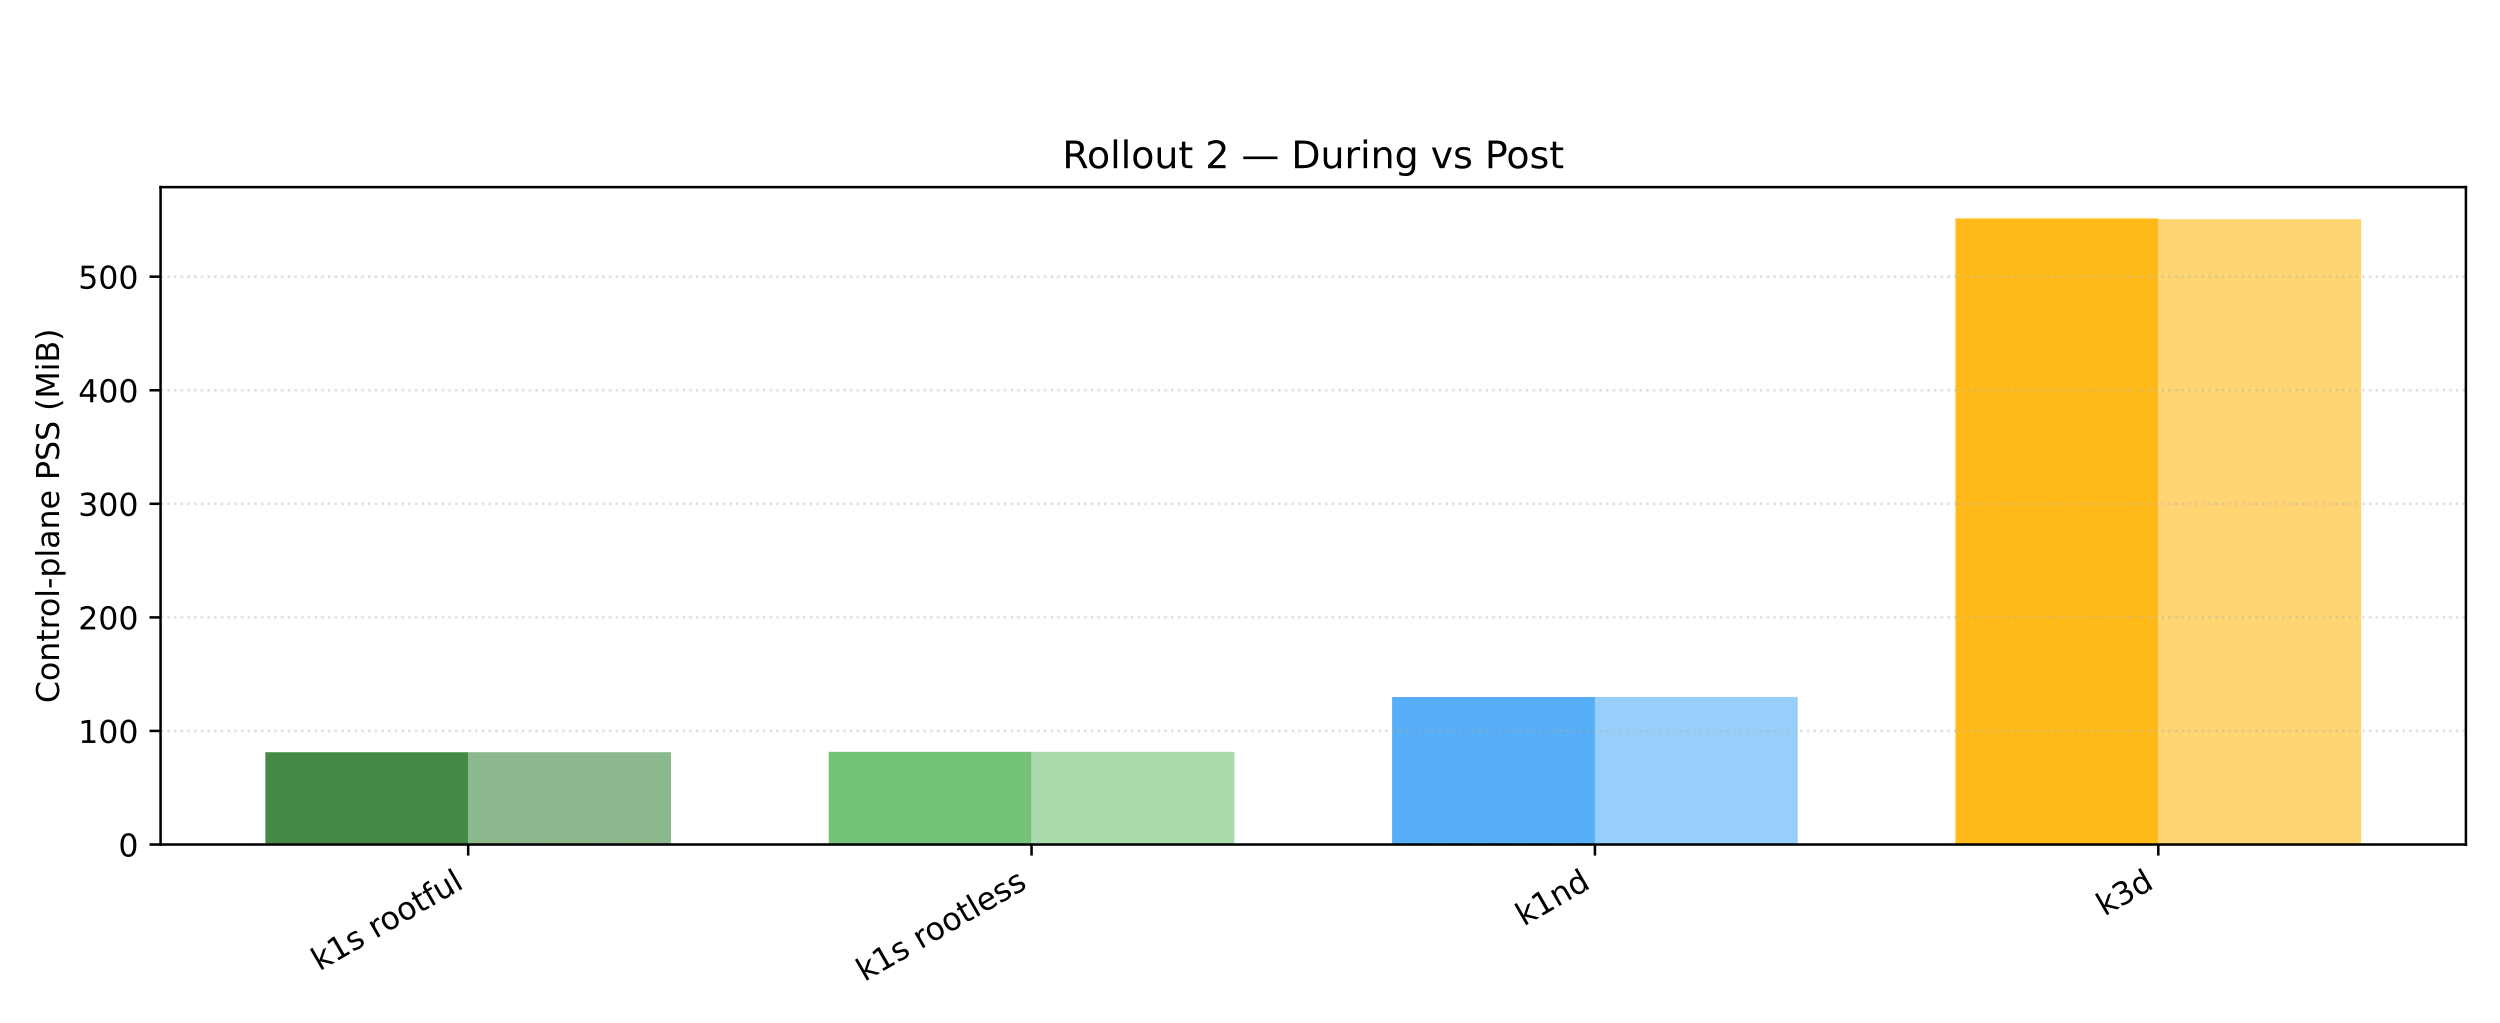
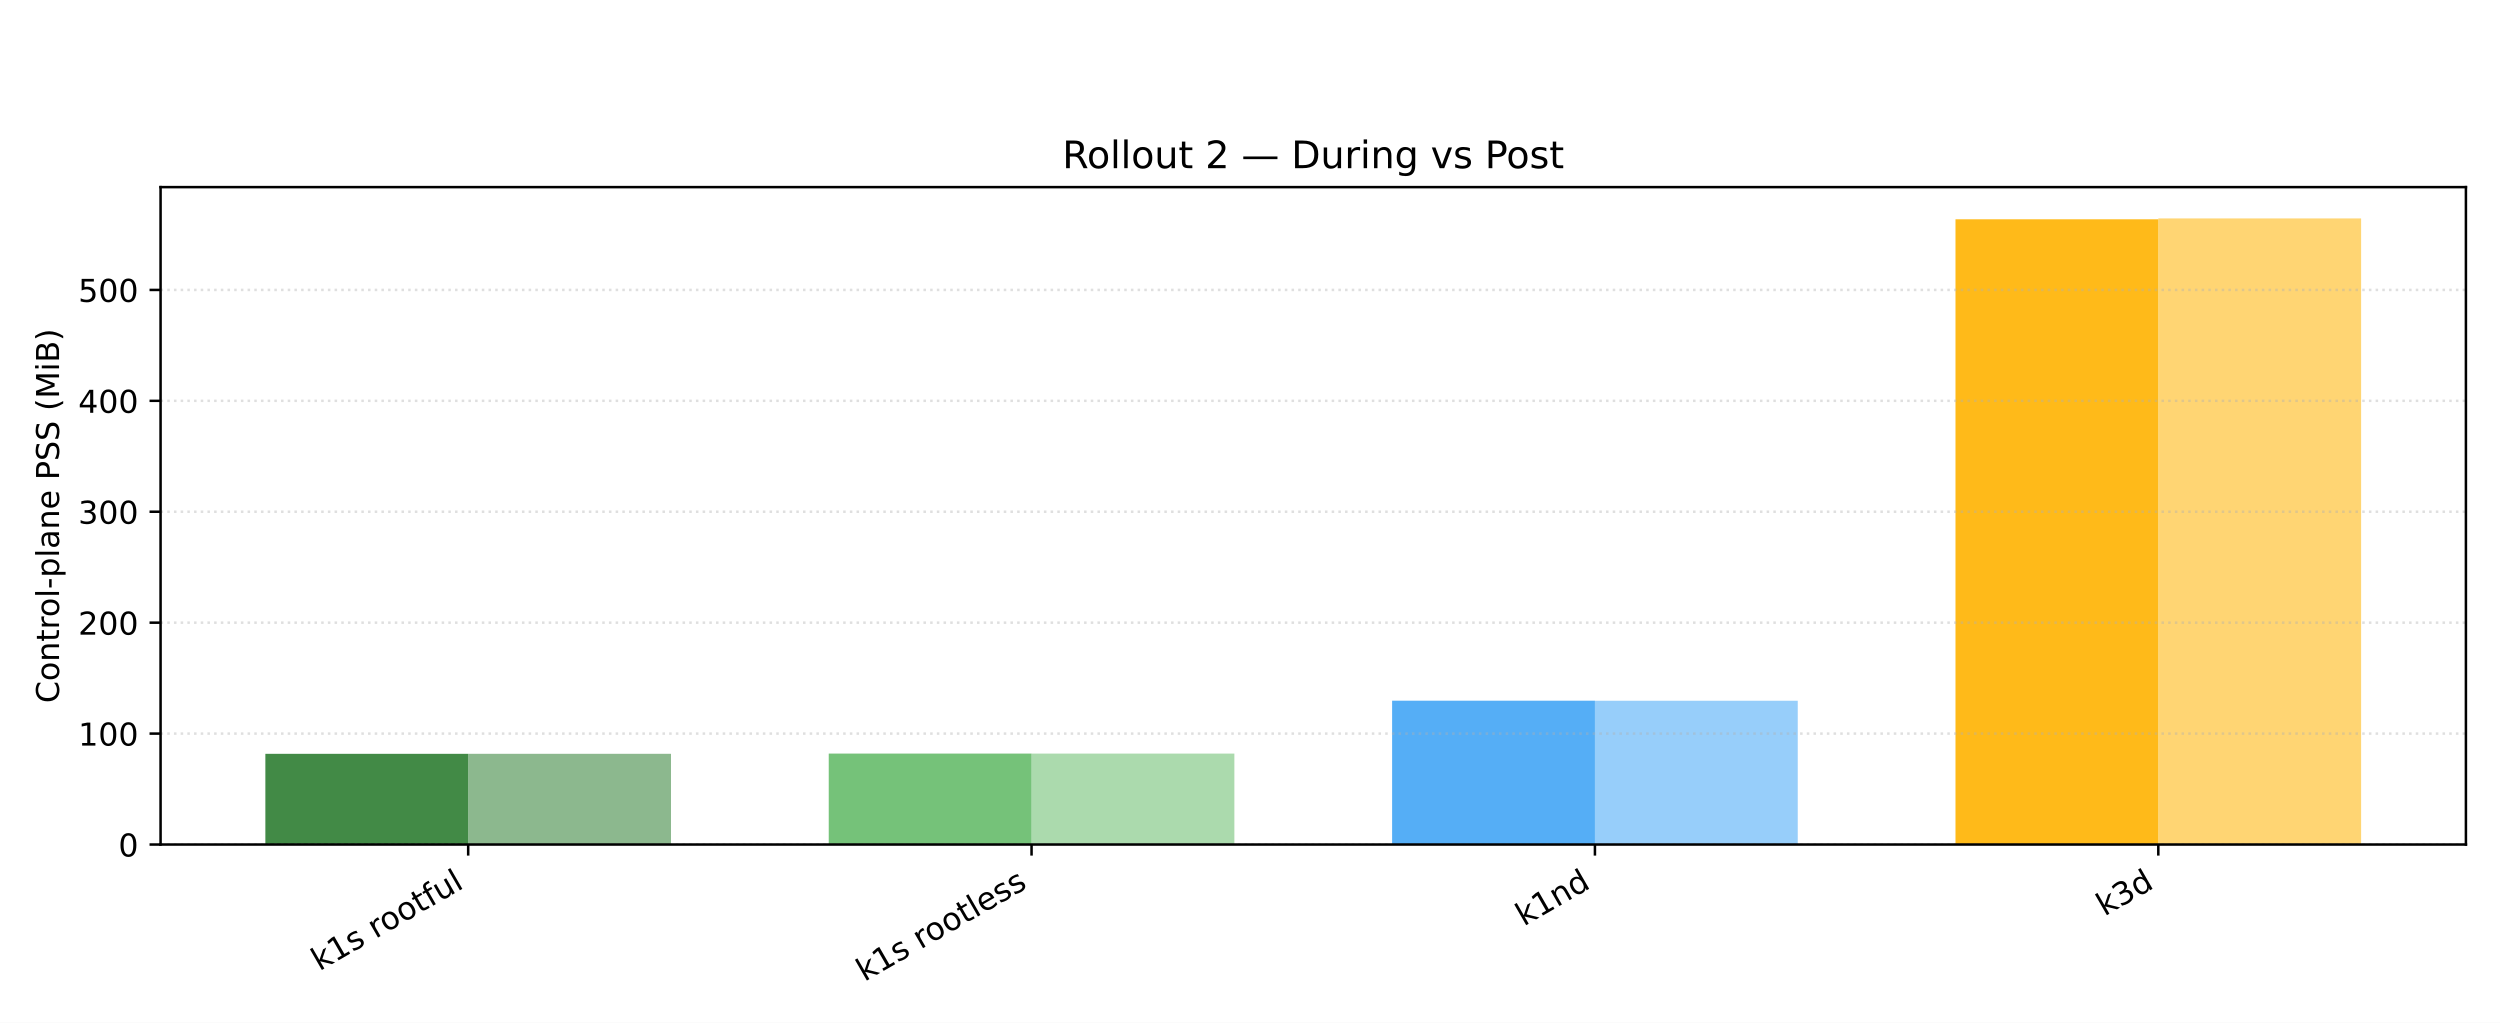
<svg xmlns="http://www.w3.org/2000/svg" xmlns:xlink="http://www.w3.org/1999/xlink" width="792pt" height="324pt" viewBox="0 0 792 324" version="1.1">
  <defs>
    <style type="text/css">*{stroke-linejoin: round; stroke-linecap: butt}</style>
  </defs>
  <g id="figure_1">
    <g id="patch_1">
      <path d="M 0 324  L 792 324  L 792 0  L 0 0  z " style="fill: #ffffff" />
    </g>
    <g id="axes_1">
      <g id="patch_2">
        <path d="M 50.87 267.545  L 781.2 267.545  L 781.2 59.28  L 50.87 59.28  z " style="fill: #ffffff" />
      </g>
      <g id="patch_3">
-         <path d="M 84.067 267.545  L 148.319 267.545  L 148.319 238.304  L 84.067 238.304  z " clip-path="url(#p8036bb205f)" style="fill: #2e7d32; opacity: 0.9" />
+         <path d="M 84.067 267.545  L 148.319 267.545  L 148.319 238.81  L 84.067 238.81  z " clip-path="url(#p006eb0cc23)" style="fill: #2e7d32; opacity: 0.9" />
      </g>
      <g id="patch_4">
-         <path d="M 262.544 267.545  L 326.796 267.545  L 326.796 238.176  L 262.544 238.176  z " clip-path="url(#p8036bb205f)" style="fill: #66bb6a; opacity: 0.9" />
+         <path d="M 262.544 267.545  L 326.796 267.545  L 326.796 238.735  L 262.544 238.735  z " clip-path="url(#p006eb0cc23)" style="fill: #66bb6a; opacity: 0.9" />
      </g>
      <g id="patch_5">
-         <path d="M 441.022 267.545  L 505.274 267.545  L 505.274 220.809  L 441.022 220.809  z " clip-path="url(#p8036bb205f)" style="fill: #42a5f5; opacity: 0.9" />
+         <path d="M 441.022 267.545  L 505.274 267.545  L 505.274 221.978  L 441.022 221.978  z " clip-path="url(#p006eb0cc23)" style="fill: #42a5f5; opacity: 0.9" />
      </g>
      <g id="patch_6">
-         <path d="M 619.499 267.545  L 683.751 267.545  L 683.751 69.197  L 619.499 69.197  z " clip-path="url(#p8036bb205f)" style="fill: #ffb300; opacity: 0.9" />
+         <path d="M 619.499 267.545  L 683.751 267.545  L 683.751 69.471  L 619.499 69.471  z " clip-path="url(#p006eb0cc23)" style="fill: #ffb300; opacity: 0.9" />
      </g>
      <g id="patch_7">
-         <path d="M 148.319 267.545  L 212.571 267.545  L 212.571 238.301  L 148.319 238.301  z " clip-path="url(#p8036bb205f)" style="fill: #2e7d32; opacity: 0.55" />
+         <path d="M 148.319 267.545  L 212.571 267.545  L 212.571 238.807  L 148.319 238.807  z " clip-path="url(#p006eb0cc23)" style="fill: #2e7d32; opacity: 0.55" />
      </g>
      <g id="patch_8">
-         <path d="M 326.796 267.545  L 391.048 267.545  L 391.048 238.174  L 326.796 238.174  z " clip-path="url(#p8036bb205f)" style="fill: #66bb6a; opacity: 0.55" />
+         <path d="M 326.796 267.545  L 391.048 267.545  L 391.048 238.736  L 326.796 238.736  z " clip-path="url(#p006eb0cc23)" style="fill: #66bb6a; opacity: 0.55" />
      </g>
      <g id="patch_9">
-         <path d="M 505.274 267.545  L 569.526 267.545  L 569.526 220.79  L 505.274 220.79  z " clip-path="url(#p8036bb205f)" style="fill: #42a5f5; opacity: 0.55" />
+         <path d="M 505.274 267.545  L 569.526 267.545  L 569.526 221.998  L 505.274 221.998  z " clip-path="url(#p006eb0cc23)" style="fill: #42a5f5; opacity: 0.55" />
      </g>
      <g id="patch_10">
-         <path d="M 683.751 267.545  L 748.003 267.545  L 748.003 69.411  L 683.751 69.411  z " clip-path="url(#p8036bb205f)" style="fill: #ffb300; opacity: 0.55" />
+         <path d="M 683.751 267.545  L 748.003 267.545  L 748.003 69.197  L 683.751 69.197  z " clip-path="url(#p006eb0cc23)" style="fill: #ffb300; opacity: 0.55" />
      </g>
      <g id="matplotlib.axis_1">
        <g id="xtick_1">
          <g id="line2d_1">
            <defs>
-               <path id="mb52328242f" d="M 0 0  L 0 3.5  " style="stroke: #000000; stroke-width: 0.8" />
+               <path id="mba8b916e8d" d="M 0 0  L 0 3.5  " style="stroke: #000000; stroke-width: 0.8" />
            </defs>
            <g>
-               <use xlink:href="#mb52328242f" x="148.319" y="267.545" style="stroke: #000000; stroke-width: 0.8" />
+               <use xlink:href="#mba8b916e8d" x="148.319" y="267.545" style="stroke: #000000; stroke-width: 0.8" />
            </g>
          </g>
          <g id="text_1">
            <g transform="translate(101.1887 307.7361) rotate(-30) scale(0.1 -0.1)">
              <defs>
                <path id="DejaVuSans-6b" d="M 581 4863  L 1159 4863  L 1159 1991  L 2875 3500  L 3609 3500  L 1753 1863  L 3688 0  L 2938 0  L 1159 1709  L 1159 0  L 581 0  L 581 4863  z " transform="scale(0.015625)" />
                <path id="DejaVuSans-31" d="M 794 531  L 1825 531  L 1825 4091  L 703 3866  L 703 4441  L 1819 4666  L 2450 4666  L 2450 531  L 3481 531  L 3481 0  L 794 0  L 794 531  z " transform="scale(0.015625)" />
                <path id="DejaVuSans-73" d="M 2834 3397  L 2834 2853  Q 2591 2978 2328 3040  Q 2066 3103 1784 3103  Q 1356 3103 1142 2972  Q 928 2841 928 2578  Q 928 2378 1081 2264  Q 1234 2150 1697 2047  L 1894 2003  Q 2506 1872 2764 1633  Q 3022 1394 3022 966  Q 3022 478 2636 193  Q 2250 -91 1575 -91  Q 1294 -91 989 -36  Q 684 19 347 128  L 347 722  Q 666 556 975 473  Q 1284 391 1588 391  Q 1994 391 2212 530  Q 2431 669 2431 922  Q 2431 1156 2273 1281  Q 2116 1406 1581 1522  L 1381 1569  Q 847 1681 609 1914  Q 372 2147 372 2553  Q 372 3047 722 3315  Q 1072 3584 1716 3584  Q 2034 3584 2315 3537  Q 2597 3491 2834 3397  z " transform="scale(0.015625)" />
                <path id="DejaVuSans-20" transform="scale(0.015625)" />
                <path id="DejaVuSans-72" d="M 2631 2963  Q 2534 3019 2420 3045  Q 2306 3072 2169 3072  Q 1681 3072 1420 2755  Q 1159 2438 1159 1844  L 1159 0  L 581 0  L 581 3500  L 1159 3500  L 1159 2956  Q 1341 3275 1631 3429  Q 1922 3584 2338 3584  Q 2397 3584 2469 3576  Q 2541 3569 2628 3553  L 2631 2963  z " transform="scale(0.015625)" />
                <path id="DejaVuSans-6f" d="M 1959 3097  Q 1497 3097 1228 2736  Q 959 2375 959 1747  Q 959 1119 1226 758  Q 1494 397 1959 397  Q 2419 397 2687 759  Q 2956 1122 2956 1747  Q 2956 2369 2687 2733  Q 2419 3097 1959 3097  z M 1959 3584  Q 2709 3584 3137 3096  Q 3566 2609 3566 1747  Q 3566 888 3137 398  Q 2709 -91 1959 -91  Q 1206 -91 779 398  Q 353 888 353 1747  Q 353 2609 779 3096  Q 1206 3584 1959 3584  z " transform="scale(0.015625)" />
                <path id="DejaVuSans-74" d="M 1172 4494  L 1172 3500  L 2356 3500  L 2356 3053  L 1172 3053  L 1172 1153  Q 1172 725 1289 603  Q 1406 481 1766 481  L 2356 481  L 2356 0  L 1766 0  Q 1100 0 847 248  Q 594 497 594 1153  L 594 3053  L 172 3053  L 172 3500  L 594 3500  L 594 4494  L 1172 4494  z " transform="scale(0.015625)" />
                <path id="DejaVuSans-66" d="M 2375 4863  L 2375 4384  L 1825 4384  Q 1516 4384 1395 4259  Q 1275 4134 1275 3809  L 1275 3500  L 2222 3500  L 2222 3053  L 1275 3053  L 1275 0  L 697 0  L 697 3053  L 147 3053  L 147 3500  L 697 3500  L 697 3744  Q 697 4328 969 4595  Q 1241 4863 1831 4863  L 2375 4863  z " transform="scale(0.015625)" />
                <path id="DejaVuSans-75" d="M 544 1381  L 544 3500  L 1119 3500  L 1119 1403  Q 1119 906 1312 657  Q 1506 409 1894 409  Q 2359 409 2629 706  Q 2900 1003 2900 1516  L 2900 3500  L 3475 3500  L 3475 0  L 2900 0  L 2900 538  Q 2691 219 2414 64  Q 2138 -91 1772 -91  Q 1169 -91 856 284  Q 544 659 544 1381  z M 1991 3584  L 1991 3584  z " transform="scale(0.015625)" />
                <path id="DejaVuSans-6c" d="M 603 4863  L 1178 4863  L 1178 0  L 603 0  L 603 4863  z " transform="scale(0.015625)" />
              </defs>
              <use xlink:href="#DejaVuSans-6b" />
              <use xlink:href="#DejaVuSans-31" transform="translate(57.91016 0)" />
              <use xlink:href="#DejaVuSans-73" transform="translate(121.5332 0)" />
              <use xlink:href="#DejaVuSans-20" transform="translate(173.6328 0)" />
              <use xlink:href="#DejaVuSans-72" transform="translate(205.4199 0)" />
              <use xlink:href="#DejaVuSans-6f" transform="translate(244.2832 0)" />
              <use xlink:href="#DejaVuSans-6f" transform="translate(305.4648 0)" />
              <use xlink:href="#DejaVuSans-74" transform="translate(366.6465 0)" />
              <use xlink:href="#DejaVuSans-66" transform="translate(405.8555 0)" />
              <use xlink:href="#DejaVuSans-75" transform="translate(441.0605 0)" />
              <use xlink:href="#DejaVuSans-6c" transform="translate(504.4395 0)" />
            </g>
          </g>
        </g>
        <g id="xtick_2">
          <g id="line2d_2">
            <g>
-               <use xlink:href="#mb52328242f" x="326.796" y="267.545" style="stroke: #000000; stroke-width: 0.8" />
+               <use xlink:href="#mba8b916e8d" x="326.796" y="267.545" style="stroke: #000000; stroke-width: 0.8" />
            </g>
          </g>
          <g id="text_2">
            <g transform="translate(273.8517 311.0931) rotate(-30) scale(0.1 -0.1)">
              <defs>
                <path id="DejaVuSans-65" d="M 3597 1894  L 3597 1613  L 953 1613  Q 991 1019 1311 708  Q 1631 397 2203 397  Q 2534 397 2845 478  Q 3156 559 3463 722  L 3463 178  Q 3153 47 2828 -22  Q 2503 -91 2169 -91  Q 1331 -91 842 396  Q 353 884 353 1716  Q 353 2575 817 3079  Q 1281 3584 2069 3584  Q 2775 3584 3186 3129  Q 3597 2675 3597 1894  z M 3022 2063  Q 3016 2534 2758 2815  Q 2500 3097 2075 3097  Q 1594 3097 1305 2825  Q 1016 2553 972 2059  L 3022 2063  z " transform="scale(0.015625)" />
              </defs>
              <use xlink:href="#DejaVuSans-6b" />
              <use xlink:href="#DejaVuSans-31" transform="translate(57.91016 0)" />
              <use xlink:href="#DejaVuSans-73" transform="translate(121.5332 0)" />
              <use xlink:href="#DejaVuSans-20" transform="translate(173.6328 0)" />
              <use xlink:href="#DejaVuSans-72" transform="translate(205.4199 0)" />
              <use xlink:href="#DejaVuSans-6f" transform="translate(244.2832 0)" />
              <use xlink:href="#DejaVuSans-6f" transform="translate(305.4648 0)" />
              <use xlink:href="#DejaVuSans-74" transform="translate(366.6465 0)" />
              <use xlink:href="#DejaVuSans-6c" transform="translate(405.8555 0)" />
              <use xlink:href="#DejaVuSans-65" transform="translate(433.6387 0)" />
              <use xlink:href="#DejaVuSans-73" transform="translate(495.1621 0)" />
              <use xlink:href="#DejaVuSans-73" transform="translate(547.2617 0)" />
            </g>
          </g>
        </g>
        <g id="xtick_3">
          <g id="line2d_3">
            <g>
-               <use xlink:href="#mb52328242f" x="505.274" y="267.545" style="stroke: #000000; stroke-width: 0.8" />
+               <use xlink:href="#mba8b916e8d" x="505.274" y="267.545" style="stroke: #000000; stroke-width: 0.8" />
            </g>
          </g>
          <g id="text_3">
            <g transform="translate(482.7227 293.5454) rotate(-30) scale(0.1 -0.1)">
              <defs>
                <path id="DejaVuSans-6e" d="M 3513 2113  L 3513 0  L 2938 0  L 2938 2094  Q 2938 2591 2744 2837  Q 2550 3084 2163 3084  Q 1697 3084 1428 2787  Q 1159 2491 1159 1978  L 1159 0  L 581 0  L 581 3500  L 1159 3500  L 1159 2956  Q 1366 3272 1645 3428  Q 1925 3584 2291 3584  Q 2894 3584 3203 3211  Q 3513 2838 3513 2113  z " transform="scale(0.015625)" />
                <path id="DejaVuSans-64" d="M 2906 2969  L 2906 4863  L 3481 4863  L 3481 0  L 2906 0  L 2906 525  Q 2725 213 2448 61  Q 2172 -91 1784 -91  Q 1150 -91 751 415  Q 353 922 353 1747  Q 353 2572 751 3078  Q 1150 3584 1784 3584  Q 2172 3584 2448 3432  Q 2725 3281 2906 2969  z M 947 1747  Q 947 1113 1208 752  Q 1469 391 1925 391  Q 2381 391 2643 752  Q 2906 1113 2906 1747  Q 2906 2381 2643 2742  Q 2381 3103 1925 3103  Q 1469 3103 1208 2742  Q 947 2381 947 1747  z " transform="scale(0.015625)" />
              </defs>
              <use xlink:href="#DejaVuSans-6b" />
              <use xlink:href="#DejaVuSans-31" transform="translate(57.91016 0)" />
              <use xlink:href="#DejaVuSans-6e" transform="translate(121.5332 0)" />
              <use xlink:href="#DejaVuSans-64" transform="translate(184.9121 0)" />
            </g>
          </g>
        </g>
        <g id="xtick_4">
          <g id="line2d_4">
            <g>
-               <use xlink:href="#mb52328242f" x="683.751" y="267.545" style="stroke: #000000; stroke-width: 0.8" />
+               <use xlink:href="#mba8b916e8d" x="683.751" y="267.545" style="stroke: #000000; stroke-width: 0.8" />
            </g>
          </g>
          <g id="text_4">
            <g transform="translate(666.6886 290.3767) rotate(-30) scale(0.1 -0.1)">
              <defs>
                <path id="DejaVuSans-33" d="M 2597 2516  Q 3050 2419 3304 2112  Q 3559 1806 3559 1356  Q 3559 666 3084 287  Q 2609 -91 1734 -91  Q 1441 -91 1130 -33  Q 819 25 488 141  L 488 750  Q 750 597 1062 519  Q 1375 441 1716 441  Q 2309 441 2620 675  Q 2931 909 2931 1356  Q 2931 1769 2642 2001  Q 2353 2234 1838 2234  L 1294 2234  L 1294 2753  L 1863 2753  Q 2328 2753 2575 2939  Q 2822 3125 2822 3475  Q 2822 3834 2567 4026  Q 2313 4219 1838 4219  Q 1578 4219 1281 4162  Q 984 4106 628 3988  L 628 4550  Q 988 4650 1302 4700  Q 1616 4750 1894 4750  Q 2613 4750 3031 4423  Q 3450 4097 3450 3541  Q 3450 3153 3228 2886  Q 3006 2619 2597 2516  z " transform="scale(0.015625)" />
              </defs>
              <use xlink:href="#DejaVuSans-6b" />
              <use xlink:href="#DejaVuSans-33" transform="translate(57.91016 0)" />
              <use xlink:href="#DejaVuSans-64" transform="translate(121.5332 0)" />
            </g>
          </g>
        </g>
      </g>
      <g id="matplotlib.axis_2">
        <g id="ytick_1">
          <g id="line2d_5">
-             <path d="M 50.87 267.545  L 781.2 267.545  " clip-path="url(#p8036bb205f)" style="fill: none; stroke-dasharray: 0.8,1.32; stroke-dashoffset: 0; stroke: #b0b0b0; stroke-opacity: 0.4; stroke-width: 0.8" />
+             <path d="M 50.87 267.545  L 781.2 267.545  " clip-path="url(#p006eb0cc23)" style="fill: none; stroke-dasharray: 0.8,1.32; stroke-dashoffset: 0; stroke: #b0b0b0; stroke-opacity: 0.4; stroke-width: 0.8" />
          </g>
          <g id="line2d_6">
            <defs>
-               <path id="m451b838748" d="M 0 0  L -3.5 0  " style="stroke: #000000; stroke-width: 0.8" />
+               <path id="ma10dce5c31" d="M 0 0  L -3.5 0  " style="stroke: #000000; stroke-width: 0.8" />
            </defs>
            <g>
-               <use xlink:href="#m451b838748" x="50.87" y="267.545" style="stroke: #000000; stroke-width: 0.8" />
+               <use xlink:href="#ma10dce5c31" x="50.87" y="267.545" style="stroke: #000000; stroke-width: 0.8" />
            </g>
          </g>
          <g id="text_5">
            <g transform="translate(37.5075 271.3447) scale(0.1 -0.1)">
              <defs>
                <path id="DejaVuSans-30" d="M 2034 4250  Q 1547 4250 1301 3770  Q 1056 3291 1056 2328  Q 1056 1369 1301 889  Q 1547 409 2034 409  Q 2525 409 2770 889  Q 3016 1369 3016 2328  Q 3016 3291 2770 3770  Q 2525 4250 2034 4250  z M 2034 4750  Q 2819 4750 3233 4129  Q 3647 3509 3647 2328  Q 3647 1150 3233 529  Q 2819 -91 2034 -91  Q 1250 -91 836 529  Q 422 1150 422 2328  Q 422 3509 836 4129  Q 1250 4750 2034 4750  z " transform="scale(0.015625)" />
              </defs>
              <use xlink:href="#DejaVuSans-30" />
            </g>
          </g>
        </g>
        <g id="ytick_2">
          <g id="line2d_7">
-             <path d="M 50.87 231.567  L 781.2 231.567  " clip-path="url(#p8036bb205f)" style="fill: none; stroke-dasharray: 0.8,1.32; stroke-dashoffset: 0; stroke: #b0b0b0; stroke-opacity: 0.4; stroke-width: 0.8" />
+             <path d="M 50.87 232.405  L 781.2 232.405  " clip-path="url(#p006eb0cc23)" style="fill: none; stroke-dasharray: 0.8,1.32; stroke-dashoffset: 0; stroke: #b0b0b0; stroke-opacity: 0.4; stroke-width: 0.8" />
          </g>
          <g id="line2d_8">
            <g>
-               <use xlink:href="#m451b838748" x="50.87" y="231.567" style="stroke: #000000; stroke-width: 0.8" />
+               <use xlink:href="#ma10dce5c31" x="50.87" y="232.405" style="stroke: #000000; stroke-width: 0.8" />
            </g>
          </g>
          <g id="text_6">
-             <g transform="translate(24.7825 235.3662) scale(0.1 -0.1)">
+             <g transform="translate(24.7825 236.2046) scale(0.1 -0.1)">
              <use xlink:href="#DejaVuSans-31" />
              <use xlink:href="#DejaVuSans-30" transform="translate(63.62305 0)" />
              <use xlink:href="#DejaVuSans-30" transform="translate(127.2461 0)" />
            </g>
          </g>
        </g>
        <g id="ytick_3">
          <g id="line2d_9">
-             <path d="M 50.87 195.589  L 781.2 195.589  " clip-path="url(#p8036bb205f)" style="fill: none; stroke-dasharray: 0.8,1.32; stroke-dashoffset: 0; stroke: #b0b0b0; stroke-opacity: 0.4; stroke-width: 0.8" />
+             <path d="M 50.87 197.265  L 781.2 197.265  " clip-path="url(#p006eb0cc23)" style="fill: none; stroke-dasharray: 0.8,1.32; stroke-dashoffset: 0; stroke: #b0b0b0; stroke-opacity: 0.4; stroke-width: 0.8" />
          </g>
          <g id="line2d_10">
            <g>
-               <use xlink:href="#m451b838748" x="50.87" y="195.589" style="stroke: #000000; stroke-width: 0.8" />
+               <use xlink:href="#ma10dce5c31" x="50.87" y="197.265" style="stroke: #000000; stroke-width: 0.8" />
            </g>
          </g>
          <g id="text_7">
-             <g transform="translate(24.7825 199.3878) scale(0.1 -0.1)">
+             <g transform="translate(24.7825 201.0645) scale(0.1 -0.1)">
              <defs>
                <path id="DejaVuSans-32" d="M 1228 531  L 3431 531  L 3431 0  L 469 0  L 469 531  Q 828 903 1448 1529  Q 2069 2156 2228 2338  Q 2531 2678 2651 2914  Q 2772 3150 2772 3378  Q 2772 3750 2511 3984  Q 2250 4219 1831 4219  Q 1534 4219 1204 4116  Q 875 4013 500 3803  L 500 4441  Q 881 4594 1212 4672  Q 1544 4750 1819 4750  Q 2544 4750 2975 4387  Q 3406 4025 3406 3419  Q 3406 3131 3298 2873  Q 3191 2616 2906 2266  Q 2828 2175 2409 1742  Q 1991 1309 1228 531  z " transform="scale(0.015625)" />
              </defs>
              <use xlink:href="#DejaVuSans-32" />
              <use xlink:href="#DejaVuSans-30" transform="translate(63.62305 0)" />
              <use xlink:href="#DejaVuSans-30" transform="translate(127.2461 0)" />
            </g>
          </g>
        </g>
        <g id="ytick_4">
          <g id="line2d_11">
-             <path d="M 50.87 159.61  L 781.2 159.61  " clip-path="url(#p8036bb205f)" style="fill: none; stroke-dasharray: 0.8,1.32; stroke-dashoffset: 0; stroke: #b0b0b0; stroke-opacity: 0.4; stroke-width: 0.8" />
+             <path d="M 50.87 162.125  L 781.2 162.125  " clip-path="url(#p006eb0cc23)" style="fill: none; stroke-dasharray: 0.8,1.32; stroke-dashoffset: 0; stroke: #b0b0b0; stroke-opacity: 0.4; stroke-width: 0.8" />
          </g>
          <g id="line2d_12">
            <g>
-               <use xlink:href="#m451b838748" x="50.87" y="159.61" style="stroke: #000000; stroke-width: 0.8" />
+               <use xlink:href="#ma10dce5c31" x="50.87" y="162.125" style="stroke: #000000; stroke-width: 0.8" />
            </g>
          </g>
          <g id="text_8">
-             <g transform="translate(24.7825 163.4093) scale(0.1 -0.1)">
+             <g transform="translate(24.7825 165.9244) scale(0.1 -0.1)">
              <use xlink:href="#DejaVuSans-33" />
              <use xlink:href="#DejaVuSans-30" transform="translate(63.62305 0)" />
              <use xlink:href="#DejaVuSans-30" transform="translate(127.2461 0)" />
            </g>
          </g>
        </g>
        <g id="ytick_5">
          <g id="line2d_13">
-             <path d="M 50.87 123.632  L 781.2 123.632  " clip-path="url(#p8036bb205f)" style="fill: none; stroke-dasharray: 0.8,1.32; stroke-dashoffset: 0; stroke: #b0b0b0; stroke-opacity: 0.4; stroke-width: 0.8" />
+             <path d="M 50.87 126.985  L 781.2 126.985  " clip-path="url(#p006eb0cc23)" style="fill: none; stroke-dasharray: 0.8,1.32; stroke-dashoffset: 0; stroke: #b0b0b0; stroke-opacity: 0.4; stroke-width: 0.8" />
          </g>
          <g id="line2d_14">
            <g>
-               <use xlink:href="#m451b838748" x="50.87" y="123.632" style="stroke: #000000; stroke-width: 0.8" />
+               <use xlink:href="#ma10dce5c31" x="50.87" y="126.985" style="stroke: #000000; stroke-width: 0.8" />
            </g>
          </g>
          <g id="text_9">
-             <g transform="translate(24.7825 127.4309) scale(0.1 -0.1)">
+             <g transform="translate(24.7825 130.7843) scale(0.1 -0.1)">
              <defs>
                <path id="DejaVuSans-34" d="M 2419 4116  L 825 1625  L 2419 1625  L 2419 4116  z M 2253 4666  L 3047 4666  L 3047 1625  L 3713 1625  L 3713 1100  L 3047 1100  L 3047 0  L 2419 0  L 2419 1100  L 313 1100  L 313 1709  L 2253 4666  z " transform="scale(0.015625)" />
              </defs>
              <use xlink:href="#DejaVuSans-34" />
              <use xlink:href="#DejaVuSans-30" transform="translate(63.62305 0)" />
              <use xlink:href="#DejaVuSans-30" transform="translate(127.2461 0)" />
            </g>
          </g>
        </g>
        <g id="ytick_6">
          <g id="line2d_15">
-             <path d="M 50.87 87.653  L 781.2 87.653  " clip-path="url(#p8036bb205f)" style="fill: none; stroke-dasharray: 0.8,1.32; stroke-dashoffset: 0; stroke: #b0b0b0; stroke-opacity: 0.4; stroke-width: 0.8" />
+             <path d="M 50.87 91.845  L 781.2 91.845  " clip-path="url(#p006eb0cc23)" style="fill: none; stroke-dasharray: 0.8,1.32; stroke-dashoffset: 0; stroke: #b0b0b0; stroke-opacity: 0.4; stroke-width: 0.8" />
          </g>
          <g id="line2d_16">
            <g>
-               <use xlink:href="#m451b838748" x="50.87" y="87.653" style="stroke: #000000; stroke-width: 0.8" />
+               <use xlink:href="#ma10dce5c31" x="50.87" y="91.845" style="stroke: #000000; stroke-width: 0.8" />
            </g>
          </g>
          <g id="text_10">
-             <g transform="translate(24.7825 91.45244) scale(0.1 -0.1)">
+             <g transform="translate(24.7825 95.64415) scale(0.1 -0.1)">
              <defs>
                <path id="DejaVuSans-35" d="M 691 4666  L 3169 4666  L 3169 4134  L 1269 4134  L 1269 2991  Q 1406 3038 1543 3061  Q 1681 3084 1819 3084  Q 2600 3084 3056 2656  Q 3513 2228 3513 1497  Q 3513 744 3044 326  Q 2575 -91 1722 -91  Q 1428 -91 1123 -41  Q 819 9 494 109  L 494 744  Q 775 591 1075 516  Q 1375 441 1709 441  Q 2250 441 2565 725  Q 2881 1009 2881 1497  Q 2881 1984 2565 2268  Q 2250 2553 1709 2553  Q 1456 2553 1204 2497  Q 953 2441 691 2322  L 691 4666  z " transform="scale(0.015625)" />
              </defs>
              <use xlink:href="#DejaVuSans-35" />
              <use xlink:href="#DejaVuSans-30" transform="translate(63.62305 0)" />
              <use xlink:href="#DejaVuSans-30" transform="translate(127.2461 0)" />
            </g>
          </g>
        </g>
        <g id="text_11">
          <g transform="translate(18.70281 222.737) rotate(-90) scale(0.1 -0.1)">
            <defs>
              <path id="DejaVuSans-43" d="M 4122 4306  L 4122 3641  Q 3803 3938 3442 4084  Q 3081 4231 2675 4231  Q 1875 4231 1450 3742  Q 1025 3253 1025 2328  Q 1025 1406 1450 917  Q 1875 428 2675 428  Q 3081 428 3442 575  Q 3803 722 4122 1019  L 4122 359  Q 3791 134 3420 21  Q 3050 -91 2638 -91  Q 1578 -91 968 557  Q 359 1206 359 2328  Q 359 3453 968 4101  Q 1578 4750 2638 4750  Q 3056 4750 3426 4639  Q 3797 4528 4122 4306  z " transform="scale(0.015625)" />
              <path id="DejaVuSans-2011" d="M 313 2009  L 1997 2009  L 1997 1497  L 313 1497  L 313 2009  z " transform="scale(0.015625)" />
              <path id="DejaVuSans-70" d="M 1159 525  L 1159 -1331  L 581 -1331  L 581 3500  L 1159 3500  L 1159 2969  Q 1341 3281 1617 3432  Q 1894 3584 2278 3584  Q 2916 3584 3314 3078  Q 3713 2572 3713 1747  Q 3713 922 3314 415  Q 2916 -91 2278 -91  Q 1894 -91 1617 61  Q 1341 213 1159 525  z M 3116 1747  Q 3116 2381 2855 2742  Q 2594 3103 2138 3103  Q 1681 3103 1420 2742  Q 1159 2381 1159 1747  Q 1159 1113 1420 752  Q 1681 391 2138 391  Q 2594 391 2855 752  Q 3116 1113 3116 1747  z " transform="scale(0.015625)" />
              <path id="DejaVuSans-61" d="M 2194 1759  Q 1497 1759 1228 1600  Q 959 1441 959 1056  Q 959 750 1161 570  Q 1363 391 1709 391  Q 2188 391 2477 730  Q 2766 1069 2766 1631  L 2766 1759  L 2194 1759  z M 3341 1997  L 3341 0  L 2766 0  L 2766 531  Q 2569 213 2275 61  Q 1981 -91 1556 -91  Q 1019 -91 701 211  Q 384 513 384 1019  Q 384 1609 779 1909  Q 1175 2209 1959 2209  L 2766 2209  L 2766 2266  Q 2766 2663 2505 2880  Q 2244 3097 1772 3097  Q 1472 3097 1187 3025  Q 903 2953 641 2809  L 641 3341  Q 956 3463 1253 3523  Q 1550 3584 1831 3584  Q 2591 3584 2966 3190  Q 3341 2797 3341 1997  z " transform="scale(0.015625)" />
              <path id="DejaVuSans-50" d="M 1259 4147  L 1259 2394  L 2053 2394  Q 2494 2394 2734 2622  Q 2975 2850 2975 3272  Q 2975 3691 2734 3919  Q 2494 4147 2053 4147  L 1259 4147  z M 628 4666  L 2053 4666  Q 2838 4666 3239 4311  Q 3641 3956 3641 3272  Q 3641 2581 3239 2228  Q 2838 1875 2053 1875  L 1259 1875  L 1259 0  L 628 0  L 628 4666  z " transform="scale(0.015625)" />
              <path id="DejaVuSans-53" d="M 3425 4513  L 3425 3897  Q 3066 4069 2747 4153  Q 2428 4238 2131 4238  Q 1616 4238 1336 4038  Q 1056 3838 1056 3469  Q 1056 3159 1242 3001  Q 1428 2844 1947 2747  L 2328 2669  Q 3034 2534 3370 2195  Q 3706 1856 3706 1288  Q 3706 609 3251 259  Q 2797 -91 1919 -91  Q 1588 -91 1214 -16  Q 841 59 441 206  L 441 856  Q 825 641 1194 531  Q 1563 422 1919 422  Q 2459 422 2753 634  Q 3047 847 3047 1241  Q 3047 1584 2836 1778  Q 2625 1972 2144 2069  L 1759 2144  Q 1053 2284 737 2584  Q 422 2884 422 3419  Q 422 4038 858 4394  Q 1294 4750 2059 4750  Q 2388 4750 2728 4690  Q 3069 4631 3425 4513  z " transform="scale(0.015625)" />
              <path id="DejaVuSans-28" d="M 1984 4856  Q 1566 4138 1362 3434  Q 1159 2731 1159 2009  Q 1159 1288 1364 580  Q 1569 -128 1984 -844  L 1484 -844  Q 1016 -109 783 600  Q 550 1309 550 2009  Q 550 2706 781 3412  Q 1013 4119 1484 4856  L 1984 4856  z " transform="scale(0.015625)" />
              <path id="DejaVuSans-4d" d="M 628 4666  L 1569 4666  L 2759 1491  L 3956 4666  L 4897 4666  L 4897 0  L 4281 0  L 4281 4097  L 3078 897  L 2444 897  L 1241 4097  L 1241 0  L 628 0  L 628 4666  z " transform="scale(0.015625)" />
              <path id="DejaVuSans-69" d="M 603 3500  L 1178 3500  L 1178 0  L 603 0  L 603 3500  z M 603 4863  L 1178 4863  L 1178 4134  L 603 4134  L 603 4863  z " transform="scale(0.015625)" />
              <path id="DejaVuSans-42" d="M 1259 2228  L 1259 519  L 2272 519  Q 2781 519 3026 730  Q 3272 941 3272 1375  Q 3272 1813 3026 2020  Q 2781 2228 2272 2228  L 1259 2228  z M 1259 4147  L 1259 2741  L 2194 2741  Q 2656 2741 2882 2914  Q 3109 3088 3109 3444  Q 3109 3797 2882 3972  Q 2656 4147 2194 4147  L 1259 4147  z M 628 4666  L 2241 4666  Q 2963 4666 3353 4366  Q 3744 4066 3744 3513  Q 3744 3084 3544 2831  Q 3344 2578 2956 2516  Q 3422 2416 3680 2098  Q 3938 1781 3938 1306  Q 3938 681 3513 340  Q 3088 0 2303 0  L 628 0  L 628 4666  z " transform="scale(0.015625)" />
              <path id="DejaVuSans-29" d="M 513 4856  L 1013 4856  Q 1481 4119 1714 3412  Q 1947 2706 1947 2009  Q 1947 1309 1714 600  Q 1481 -109 1013 -844  L 513 -844  Q 928 -128 1133 580  Q 1338 1288 1338 2009  Q 1338 2731 1133 3434  Q 928 4138 513 4856  z " transform="scale(0.015625)" />
            </defs>
            <use xlink:href="#DejaVuSans-43" />
            <use xlink:href="#DejaVuSans-6f" transform="translate(69.82422 0)" />
            <use xlink:href="#DejaVuSans-6e" transform="translate(131.0059 0)" />
            <use xlink:href="#DejaVuSans-74" transform="translate(194.3848 0)" />
            <use xlink:href="#DejaVuSans-72" transform="translate(233.5938 0)" />
            <use xlink:href="#DejaVuSans-6f" transform="translate(272.457 0)" />
            <use xlink:href="#DejaVuSans-6c" transform="translate(333.6387 0)" />
            <use xlink:href="#DejaVuSans-2011" transform="translate(361.4219 0)" />
            <use xlink:href="#DejaVuSans-70" transform="translate(397.5059 0)" />
            <use xlink:href="#DejaVuSans-6c" transform="translate(460.9824 0)" />
            <use xlink:href="#DejaVuSans-61" transform="translate(488.7656 0)" />
            <use xlink:href="#DejaVuSans-6e" transform="translate(550.0449 0)" />
            <use xlink:href="#DejaVuSans-65" transform="translate(613.4238 0)" />
            <use xlink:href="#DejaVuSans-20" transform="translate(674.9473 0)" />
            <use xlink:href="#DejaVuSans-50" transform="translate(706.7344 0)" />
            <use xlink:href="#DejaVuSans-53" transform="translate(767.0371 0)" />
            <use xlink:href="#DejaVuSans-53" transform="translate(830.5137 0)" />
            <use xlink:href="#DejaVuSans-20" transform="translate(893.9902 0)" />
            <use xlink:href="#DejaVuSans-28" transform="translate(925.7773 0)" />
            <use xlink:href="#DejaVuSans-4d" transform="translate(964.791 0)" />
            <use xlink:href="#DejaVuSans-69" transform="translate(1051.07 0)" />
            <use xlink:href="#DejaVuSans-42" transform="translate(1078.854 0)" />
            <use xlink:href="#DejaVuSans-29" transform="translate(1147.457 0)" />
          </g>
        </g>
      </g>
      <g id="patch_11">
        <path d="M 50.87 267.545  L 50.87 59.28  " style="fill: none; stroke: #000000; stroke-width: 0.8; stroke-linejoin: miter; stroke-linecap: square" />
      </g>
      <g id="patch_12">
        <path d="M 781.2 267.545  L 781.2 59.28  " style="fill: none; stroke: #000000; stroke-width: 0.8; stroke-linejoin: miter; stroke-linecap: square" />
      </g>
      <g id="patch_13">
        <path d="M 50.87 267.545  L 781.2 267.545  " style="fill: none; stroke: #000000; stroke-width: 0.8; stroke-linejoin: miter; stroke-linecap: square" />
      </g>
      <g id="patch_14">
        <path d="M 50.87 59.28  L 781.2 59.28  " style="fill: none; stroke: #000000; stroke-width: 0.8; stroke-linejoin: miter; stroke-linecap: square" />
      </g>
      <g id="text_12">
        <g transform="translate(336.5594 53.28) scale(0.12 -0.12)">
          <defs>
            <path id="DejaVuSans-52" d="M 2841 2188  Q 3044 2119 3236 1894  Q 3428 1669 3622 1275  L 4263 0  L 3584 0  L 2988 1197  Q 2756 1666 2539 1819  Q 2322 1972 1947 1972  L 1259 1972  L 1259 0  L 628 0  L 628 4666  L 2053 4666  Q 2853 4666 3247 4331  Q 3641 3997 3641 3322  Q 3641 2881 3436 2590  Q 3231 2300 2841 2188  z M 1259 4147  L 1259 2491  L 2053 2491  Q 2509 2491 2742 2702  Q 2975 2913 2975 3322  Q 2975 3731 2742 3939  Q 2509 4147 2053 4147  L 1259 4147  z " transform="scale(0.015625)" />
            <path id="DejaVuSans-2014" d="M 313 1978  L 6088 1978  L 6088 1528  L 313 1528  L 313 1978  z " transform="scale(0.015625)" />
            <path id="DejaVuSans-44" d="M 1259 4147  L 1259 519  L 2022 519  Q 2988 519 3436 956  Q 3884 1394 3884 2338  Q 3884 3275 3436 3711  Q 2988 4147 2022 4147  L 1259 4147  z M 628 4666  L 1925 4666  Q 3281 4666 3915 4102  Q 4550 3538 4550 2338  Q 4550 1131 3912 565  Q 3275 0 1925 0  L 628 0  L 628 4666  z " transform="scale(0.015625)" />
            <path id="DejaVuSans-67" d="M 2906 1791  Q 2906 2416 2648 2759  Q 2391 3103 1925 3103  Q 1463 3103 1205 2759  Q 947 2416 947 1791  Q 947 1169 1205 825  Q 1463 481 1925 481  Q 2391 481 2648 825  Q 2906 1169 2906 1791  z M 3481 434  Q 3481 -459 3084 -895  Q 2688 -1331 1869 -1331  Q 1566 -1331 1297 -1286  Q 1028 -1241 775 -1147  L 775 -588  Q 1028 -725 1275 -790  Q 1522 -856 1778 -856  Q 2344 -856 2625 -561  Q 2906 -266 2906 331  L 2906 616  Q 2728 306 2450 153  Q 2172 0 1784 0  Q 1141 0 747 490  Q 353 981 353 1791  Q 353 2603 747 3093  Q 1141 3584 1784 3584  Q 2172 3584 2450 3431  Q 2728 3278 2906 2969  L 2906 3500  L 3481 3500  L 3481 434  z " transform="scale(0.015625)" />
            <path id="DejaVuSans-76" d="M 191 3500  L 800 3500  L 1894 563  L 2988 3500  L 3597 3500  L 2284 0  L 1503 0  L 191 3500  z " transform="scale(0.015625)" />
          </defs>
          <use xlink:href="#DejaVuSans-52" />
          <use xlink:href="#DejaVuSans-6f" transform="translate(64.98242 0)" />
          <use xlink:href="#DejaVuSans-6c" transform="translate(126.1641 0)" />
          <use xlink:href="#DejaVuSans-6c" transform="translate(153.9473 0)" />
          <use xlink:href="#DejaVuSans-6f" transform="translate(181.7305 0)" />
          <use xlink:href="#DejaVuSans-75" transform="translate(242.9121 0)" />
          <use xlink:href="#DejaVuSans-74" transform="translate(306.291 0)" />
          <use xlink:href="#DejaVuSans-20" transform="translate(345.5 0)" />
          <use xlink:href="#DejaVuSans-32" transform="translate(377.2871 0)" />
          <use xlink:href="#DejaVuSans-20" transform="translate(440.9102 0)" />
          <use xlink:href="#DejaVuSans-2014" transform="translate(472.6973 0)" />
          <use xlink:href="#DejaVuSans-20" transform="translate(572.6973 0)" />
          <use xlink:href="#DejaVuSans-44" transform="translate(604.4844 0)" />
          <use xlink:href="#DejaVuSans-75" transform="translate(681.4863 0)" />
          <use xlink:href="#DejaVuSans-72" transform="translate(744.8652 0)" />
          <use xlink:href="#DejaVuSans-69" transform="translate(785.9785 0)" />
          <use xlink:href="#DejaVuSans-6e" transform="translate(813.7617 0)" />
          <use xlink:href="#DejaVuSans-67" transform="translate(877.1406 0)" />
          <use xlink:href="#DejaVuSans-20" transform="translate(940.6172 0)" />
          <use xlink:href="#DejaVuSans-76" transform="translate(972.4043 0)" />
          <use xlink:href="#DejaVuSans-73" transform="translate(1031.584 0)" />
          <use xlink:href="#DejaVuSans-20" transform="translate(1083.684 0)" />
          <use xlink:href="#DejaVuSans-50" transform="translate(1115.471 0)" />
          <use xlink:href="#DejaVuSans-6f" transform="translate(1172.148 0)" />
          <use xlink:href="#DejaVuSans-73" transform="translate(1233.33 0)" />
          <use xlink:href="#DejaVuSans-74" transform="translate(1285.43 0)" />
        </g>
      </g>
    </g>
  </g>
  <defs>
-     <clipPath id="p8036bb205f">
+     <clipPath id="p006eb0cc23">
      <rect x="50.87" y="59.28" width="730.33" height="208.265" />
    </clipPath>
  </defs>
</svg>
